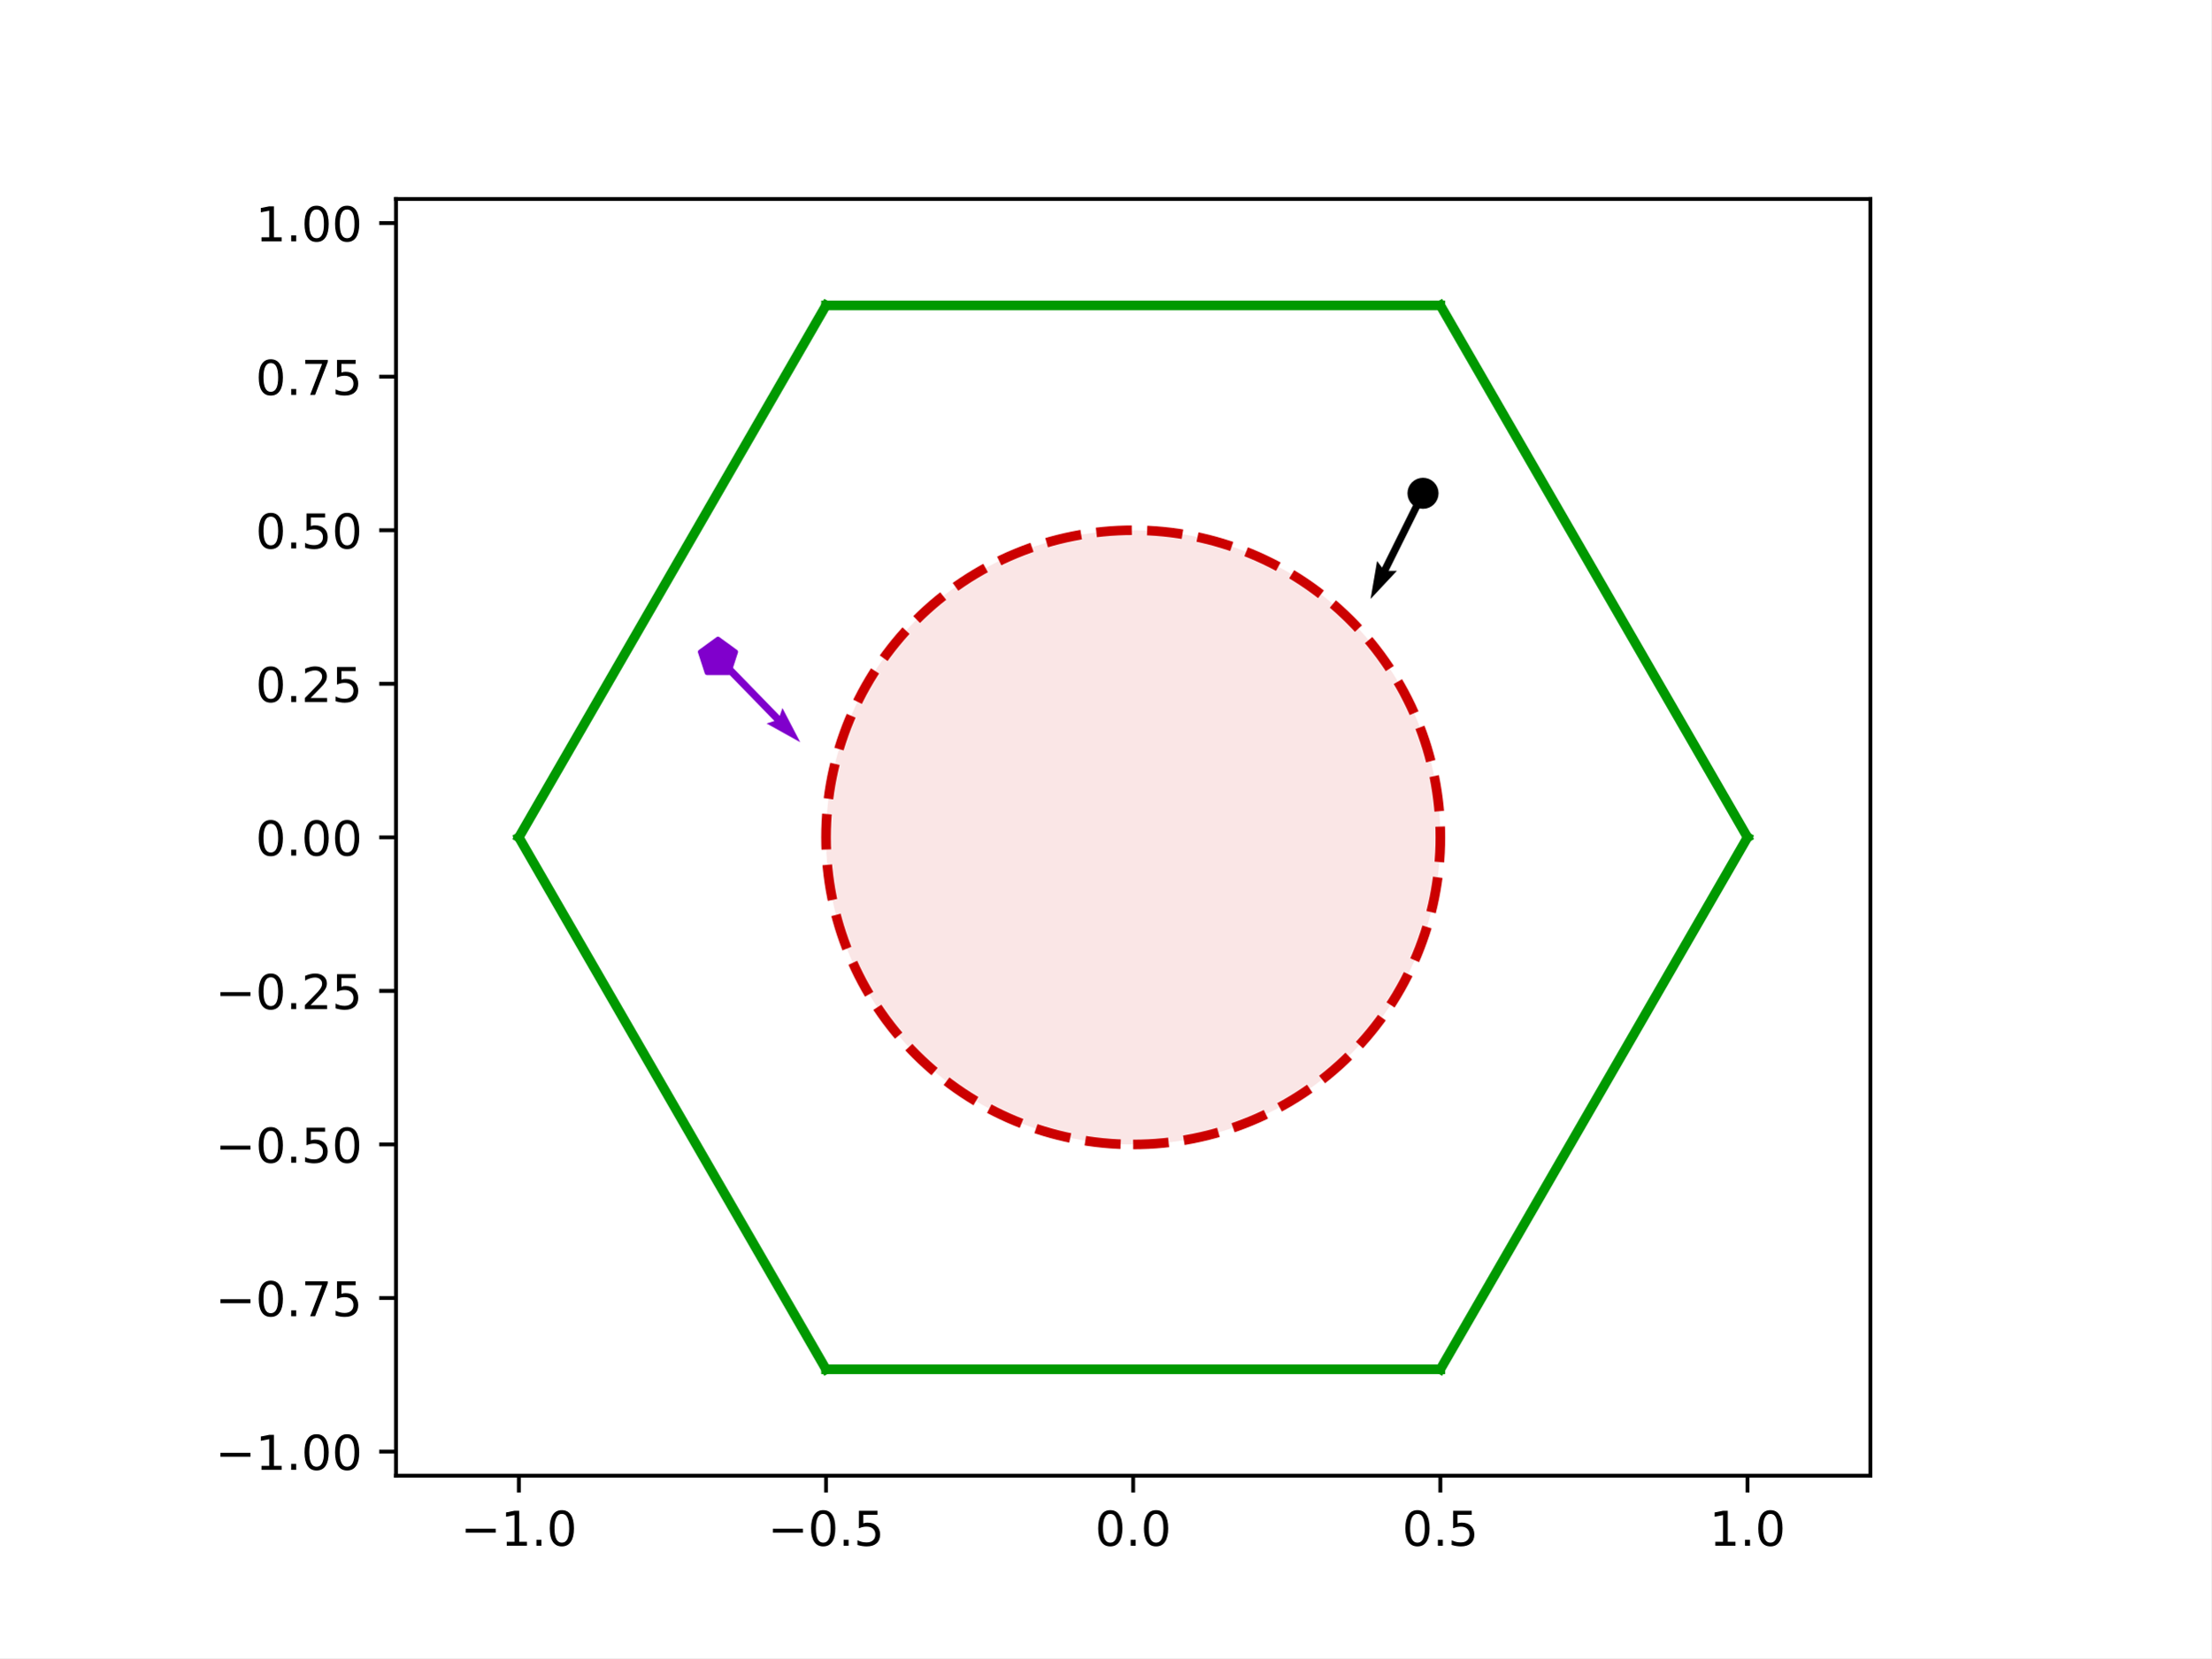
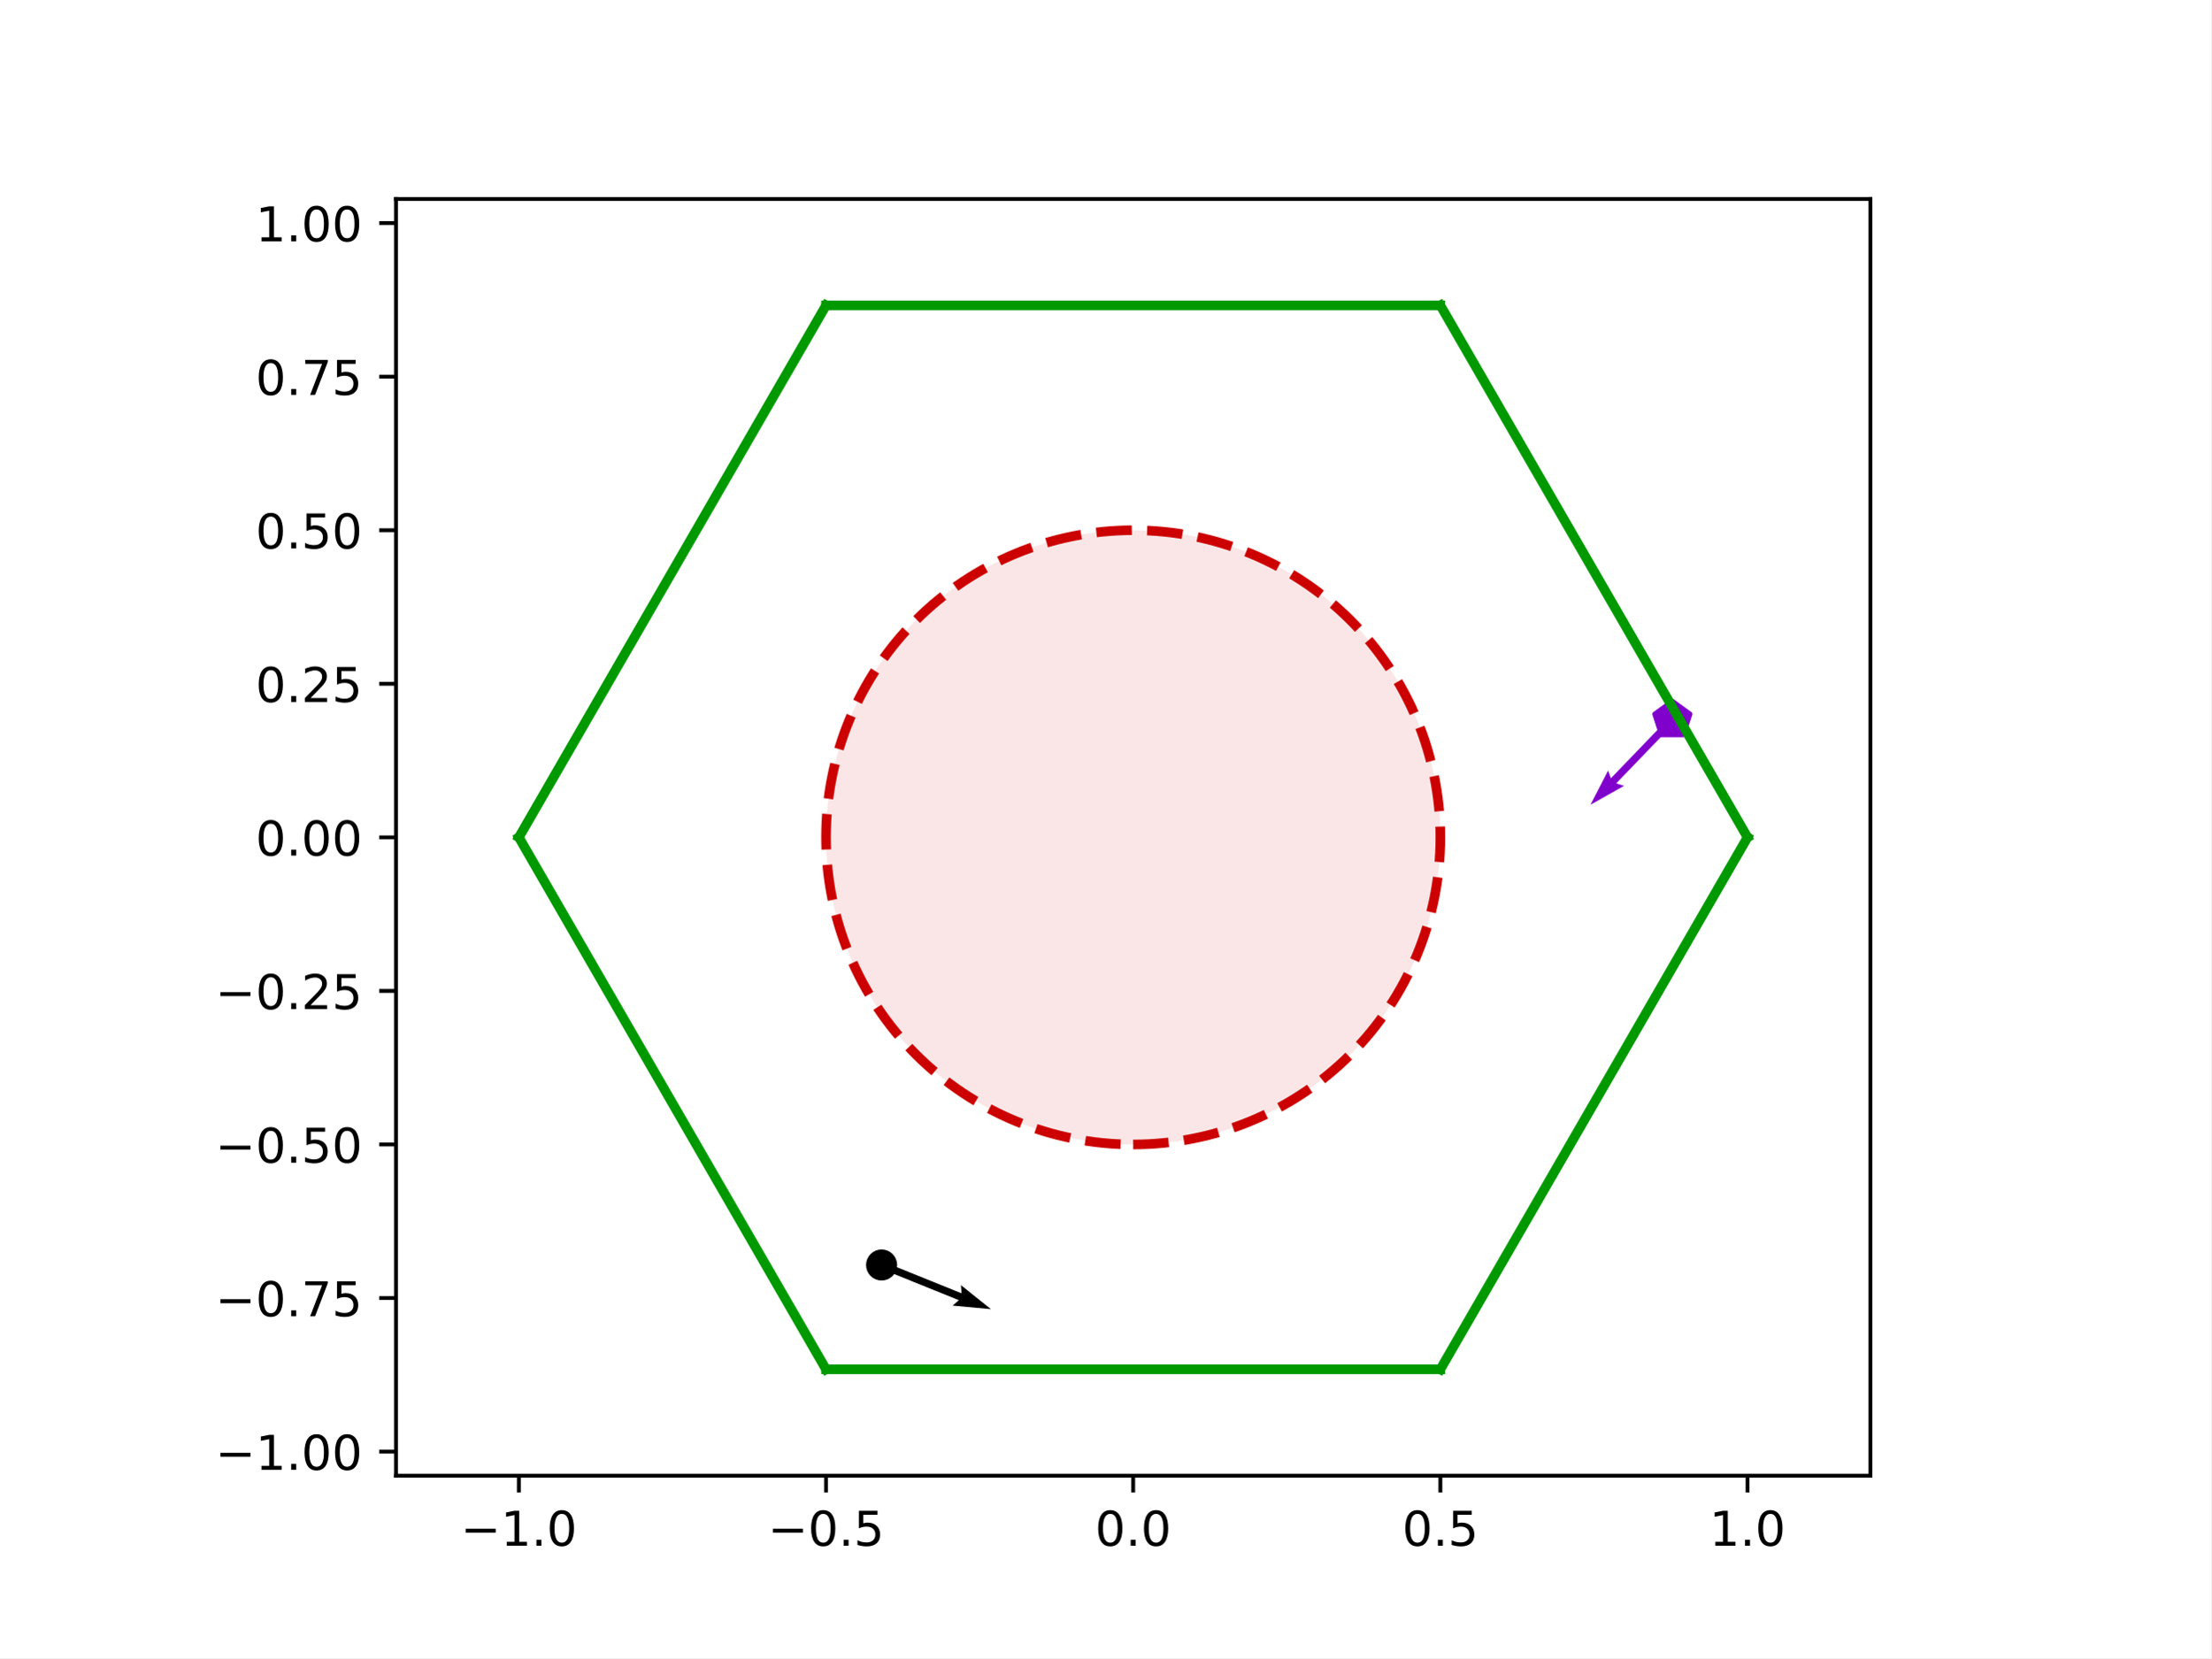
<svg xmlns="http://www.w3.org/2000/svg" xmlns:xlink="http://www.w3.org/1999/xlink" height="345.6pt" version="1.1" viewBox="0 0 460.8 345.6" width="460.8pt">
  <defs>
    <style type="text/css">
*{stroke-linecap:butt;stroke-linejoin:round;}
  </style>
  </defs>
  <g id="figure_1">
    <g id="patch_1">
      <path d="M 0 345.6  L 460.8 345.6  L 460.8 0  L 0 0  z " style="fill:#ffffff;" />
    </g>
    <g id="axes_1">
      <g id="patch_2">
        <path d="M 82.52 307.584  L 389.8 307.584  L 389.8 41.472  L 82.52 41.472  z " style="fill:#ffffff;" />
      </g>
      <g id="PathCollection_1">
        <defs>
-           <path d="M 0 2.739  C 0.726 2.739 1.423 2.45 1.936 1.936  C 2.45 1.423 2.739 0.726 2.739 0  C 2.739 -0.726 2.45 -1.423 1.936 -1.936  C 1.423 -2.45 0.726 -2.739 0 -2.739  C -0.726 -2.739 -1.423 -2.45 -1.936 -1.936  C -2.45 -1.423 -2.739 -0.726 -2.739 0  C -2.739 0.726 -2.45 1.423 -1.936 1.936  C -1.423 2.45 -0.726 2.739 0 2.739  z " id="m484bb4623b" style="stroke:#000000;" />
+           <path d="M 0 2.739  C 0.726 2.739 1.423 2.45 1.936 1.936  C 2.45 1.423 2.739 0.726 2.739 0  C 2.739 -0.726 2.45 -1.423 1.936 -1.936  C 1.423 -2.45 0.726 -2.739 0 -2.739  C -0.726 -2.739 -1.423 -2.45 -1.936 -1.936  C -2.45 -1.423 -2.739 -0.726 -2.739 0  C -2.739 0.726 -2.45 1.423 -1.936 1.936  C -1.423 2.45 -0.726 2.739 0 2.739  z " id="m9cc9366a32" style="stroke:#000000;" />
        </defs>
-         <g clip-path="url(#p5540fce554)">
-           <use style="stroke:#000000;" x="296.561" xlink:href="#m484bb4623b" y="102.813" />
+         <g clip-path="url(#pcdee4e12b1)">
+           <use style="stroke:#000000;" x="183.725" xlink:href="#m9cc9366a32" y="263.667" />
        </g>
      </g>
      <g id="Quiver_1">
-         <path clip-path="url(#p5540fce554)" d="M 297.249 103.155  L 289.398 118.983  L 291.116 118.978  L 285.638 124.836  L 286.987 116.93  L 288.022 118.301  L 295.873 102.472  L 297.249 103.155  " />
+         <path clip-path="url(#pcdee4e12b1)" d="M 184.013 262.955  L 200.395 269.572  L 200.258 267.86  L 206.518 272.874  L 198.532 272.133  L 199.82 270.997  L 183.437 264.379  L 184.013 262.955  " />
      </g>
      <g id="PathCollection_2">
        <defs>
-           <path d="M 0 -3.873  L -3.683 -1.197  L -2.276 3.133  L 2.276 3.133  L 3.683 -1.197  z " id="m05fe48e461" style="stroke:#8000cc;" />
+           <path d="M 0 -3.873  L -3.683 -1.197  L -2.276 3.133  L 2.276 3.133  L 3.683 -1.197  z " id="mdad7cfb981" style="stroke:#8000cc;" />
        </defs>
-         <g clip-path="url(#p5540fce554)">
-           <use style="fill:#8000cc;stroke:#8000cc;" x="149.625" xlink:href="#m05fe48e461" y="137.073" />
+         <g clip-path="url(#pcdee4e12b1)">
+           <use style="fill:#8000cc;stroke:#8000cc;" x="348.527" xlink:href="#mdad7cfb981" y="150.026" />
        </g>
      </g>
      <g id="Quiver_2">
-         <path clip-path="url(#p5540fce554)" d="M 150.176 136.538  L 162.494 149.204  L 163.06 147.582  L 166.764 154.696  L 159.756 150.796  L 161.393 150.275  L 149.074 137.609  L 150.176 136.538  " style="fill:#8000cc;" />
+         <path clip-path="url(#pcdee4e12b1)" d="M 349.08 150.559  L 336.821 163.283  L 338.46 163.795  L 331.471 167.728  L 335.141 160.597  L 335.715 162.217  L 347.973 149.493  L 349.08 150.559  " style="fill:#8000cc;" />
      </g>
      <g id="patch_3">
-         <path clip-path="url(#p5540fce554)" d="M 236.16 238.545  C 253.137 238.545 269.422 231.799 281.427 219.795  C 293.431 207.79 300.177 191.505 300.177 174.528  C 300.177 157.551 293.431 141.266 281.427 129.261  C 269.422 117.257 253.137 110.511 236.16 110.511  C 219.183 110.511 202.898 117.257 190.893 129.261  C 178.889 141.266 172.143 157.551 172.143 174.528  C 172.143 191.505 178.889 207.79 190.893 219.795  C 202.898 231.799 219.183 238.545 236.16 238.545  z " style="fill:#cc0000;fill-opacity:0.1;stroke:#cc0000;stroke-dasharray:7.4,3.2;stroke-dashoffset:0;stroke-linejoin:miter;stroke-width:2;" />
+         <path clip-path="url(#pcdee4e12b1)" d="M 236.16 238.545  C 253.137 238.545 269.422 231.799 281.427 219.795  C 293.431 207.79 300.177 191.505 300.177 174.528  C 300.177 157.551 293.431 141.266 281.427 129.261  C 269.422 117.257 253.137 110.511 236.16 110.511  C 219.183 110.511 202.898 117.257 190.893 129.261  C 178.889 141.266 172.143 157.551 172.143 174.528  C 172.143 191.505 178.889 207.79 190.893 219.795  C 202.898 231.799 219.183 238.545 236.16 238.545  z " style="fill:#cc0000;fill-opacity:0.1;stroke:#cc0000;stroke-dasharray:7.4,3.2;stroke-dashoffset:0;stroke-linejoin:miter;stroke-width:2;" />
      </g>
      <g id="matplotlib.axis_1">
        <g id="xtick_1">
          <g id="line2d_1">
            <defs>
-               <path d="M 0 0  L 0 3.5  " id="m75522f8f8e" style="stroke:#000000;stroke-width:0.8;" />
-             </defs>
-             <g>
-               <use style="stroke:#000000;stroke-width:0.8;" x="108.127" xlink:href="#m75522f8f8e" y="307.584" />
+               <path d="M 0 0  L 0 3.5  " id="mc2e52d1f0d" style="stroke:#000000;stroke-width:0.8;" />
+             </defs>
+             <g>
+               <use style="stroke:#000000;stroke-width:0.8;" x="108.127" xlink:href="#mc2e52d1f0d" y="307.584" />
            </g>
          </g>
          <g id="text_1">
            <defs>
              <path d="M 10.594 35.5  L 73.188 35.5  L 73.188 27.203  L 10.594 27.203  z " id="DejaVuSans-2212" />
              <path d="M 12.406 8.297  L 28.516 8.297  L 28.516 63.922  L 10.984 60.406  L 10.984 69.391  L 28.422 72.906  L 38.281 72.906  L 38.281 8.297  L 54.391 8.297  L 54.391 0  L 12.406 0  z " id="DejaVuSans-31" />
              <path d="M 10.688 12.406  L 21 12.406  L 21 0  L 10.688 0  z " id="DejaVuSans-2e" />
              <path d="M 31.781 66.406  Q 24.172 66.406 20.328 58.906  Q 16.5 51.422 16.5 36.375  Q 16.5 21.391 20.328 13.891  Q 24.172 6.391 31.781 6.391  Q 39.453 6.391 43.281 13.891  Q 47.125 21.391 47.125 36.375  Q 47.125 51.422 43.281 58.906  Q 39.453 66.406 31.781 66.406  z M 31.781 74.219  Q 44.047 74.219 50.516 64.516  Q 56.984 54.828 56.984 36.375  Q 56.984 17.969 50.516 8.266  Q 44.047 -1.422 31.781 -1.422  Q 19.531 -1.422 13.062 8.266  Q 6.594 17.969 6.594 36.375  Q 6.594 54.828 13.062 64.516  Q 19.531 74.219 31.781 74.219  z " id="DejaVuSans-30" />
            </defs>
            <g transform="translate(95.9854 322.1824)scale(0.1 -0.1)">
              <use xlink:href="#DejaVuSans-2212" />
              <use x="83.789" xlink:href="#DejaVuSans-31" />
              <use x="147.412" xlink:href="#DejaVuSans-2e" />
              <use x="179.199" xlink:href="#DejaVuSans-30" />
            </g>
          </g>
        </g>
        <g id="xtick_2">
          <g id="line2d_2">
            <g>
-               <use style="stroke:#000000;stroke-width:0.8;" x="172.143" xlink:href="#m75522f8f8e" y="307.584" />
+               <use style="stroke:#000000;stroke-width:0.8;" x="172.143" xlink:href="#mc2e52d1f0d" y="307.584" />
            </g>
          </g>
          <g id="text_2">
            <defs>
              <path d="M 10.797 72.906  L 49.516 72.906  L 49.516 64.594  L 19.828 64.594  L 19.828 46.734  Q 21.969 47.469 24.109 47.828  Q 26.266 48.188 28.422 48.188  Q 40.625 48.188 47.75 41.5  Q 54.891 34.812 54.891 23.391  Q 54.891 11.625 47.562 5.094  Q 40.234 -1.422 26.906 -1.422  Q 22.312 -1.422 17.547 -0.641  Q 12.797 0.141 7.719 1.703  L 7.719 11.625  Q 12.109 9.234 16.797 8.062  Q 21.484 6.891 26.703 6.891  Q 35.156 6.891 40.078 11.328  Q 45.016 15.766 45.016 23.391  Q 45.016 31 40.078 35.438  Q 35.156 39.891 26.703 39.891  Q 22.75 39.891 18.812 39.016  Q 14.891 38.141 10.797 36.281  z " id="DejaVuSans-35" />
            </defs>
            <g transform="translate(160.002 322.1824)scale(0.1 -0.1)">
              <use xlink:href="#DejaVuSans-2212" />
              <use x="83.789" xlink:href="#DejaVuSans-30" />
              <use x="147.412" xlink:href="#DejaVuSans-2e" />
              <use x="179.199" xlink:href="#DejaVuSans-35" />
            </g>
          </g>
        </g>
        <g id="xtick_3">
          <g id="line2d_3">
            <g>
-               <use style="stroke:#000000;stroke-width:0.8;" x="236.16" xlink:href="#m75522f8f8e" y="307.584" />
+               <use style="stroke:#000000;stroke-width:0.8;" x="236.16" xlink:href="#mc2e52d1f0d" y="307.584" />
            </g>
          </g>
          <g id="text_3">
            <g transform="translate(228.2084 322.1824)scale(0.1 -0.1)">
              <use xlink:href="#DejaVuSans-30" />
              <use x="63.623" xlink:href="#DejaVuSans-2e" />
              <use x="95.41" xlink:href="#DejaVuSans-30" />
            </g>
          </g>
        </g>
        <g id="xtick_4">
          <g id="line2d_4">
            <g>
-               <use style="stroke:#000000;stroke-width:0.8;" x="300.177" xlink:href="#m75522f8f8e" y="307.584" />
+               <use style="stroke:#000000;stroke-width:0.8;" x="300.177" xlink:href="#mc2e52d1f0d" y="307.584" />
            </g>
          </g>
          <g id="text_4">
            <g transform="translate(292.225 322.1824)scale(0.1 -0.1)">
              <use xlink:href="#DejaVuSans-30" />
              <use x="63.623" xlink:href="#DejaVuSans-2e" />
              <use x="95.41" xlink:href="#DejaVuSans-35" />
            </g>
          </g>
        </g>
        <g id="xtick_5">
          <g id="line2d_5">
            <g>
-               <use style="stroke:#000000;stroke-width:0.8;" x="364.193" xlink:href="#m75522f8f8e" y="307.584" />
+               <use style="stroke:#000000;stroke-width:0.8;" x="364.193" xlink:href="#mc2e52d1f0d" y="307.584" />
            </g>
          </g>
          <g id="text_5">
            <g transform="translate(356.2416 322.1824)scale(0.1 -0.1)">
              <use xlink:href="#DejaVuSans-31" />
              <use x="63.623" xlink:href="#DejaVuSans-2e" />
              <use x="95.41" xlink:href="#DejaVuSans-30" />
            </g>
          </g>
        </g>
      </g>
      <g id="matplotlib.axis_2">
        <g id="ytick_1">
          <g id="line2d_6">
            <defs>
-               <path d="M 0 0  L -3.5 0  " id="meab8b92c61" style="stroke:#000000;stroke-width:0.8;" />
-             </defs>
-             <g>
-               <use style="stroke:#000000;stroke-width:0.8;" x="82.52" xlink:href="#meab8b92c61" y="302.561" />
+               <path d="M 0 0  L -3.5 0  " id="m07129cc581" style="stroke:#000000;stroke-width:0.8;" />
+             </defs>
+             <g>
+               <use style="stroke:#000000;stroke-width:0.8;" x="82.52" xlink:href="#m07129cc581" y="302.561" />
            </g>
          </g>
          <g id="text_6">
            <g transform="translate(44.87485 306.3604)scale(0.1 -0.1)">
              <use xlink:href="#DejaVuSans-2212" />
              <use x="83.789" xlink:href="#DejaVuSans-31" />
              <use x="147.412" xlink:href="#DejaVuSans-2e" />
              <use x="179.199" xlink:href="#DejaVuSans-30" />
              <use x="242.822" xlink:href="#DejaVuSans-30" />
            </g>
          </g>
        </g>
        <g id="ytick_2">
          <g id="line2d_7">
            <g>
-               <use style="stroke:#000000;stroke-width:0.8;" x="82.52" xlink:href="#meab8b92c61" y="270.553" />
+               <use style="stroke:#000000;stroke-width:0.8;" x="82.52" xlink:href="#m07129cc581" y="270.553" />
            </g>
          </g>
          <g id="text_7">
            <defs>
              <path d="M 8.203 72.906  L 55.078 72.906  L 55.078 68.703  L 28.609 0  L 18.312 0  L 43.219 64.594  L 8.203 64.594  z " id="DejaVuSans-37" />
            </defs>
            <g transform="translate(44.87485 274.3521)scale(0.1 -0.1)">
              <use xlink:href="#DejaVuSans-2212" />
              <use x="83.789" xlink:href="#DejaVuSans-30" />
              <use x="147.412" xlink:href="#DejaVuSans-2e" />
              <use x="179.199" xlink:href="#DejaVuSans-37" />
              <use x="242.822" xlink:href="#DejaVuSans-35" />
            </g>
          </g>
        </g>
        <g id="ytick_3">
          <g id="line2d_8">
            <g>
-               <use style="stroke:#000000;stroke-width:0.8;" x="82.52" xlink:href="#meab8b92c61" y="238.545" />
+               <use style="stroke:#000000;stroke-width:0.8;" x="82.52" xlink:href="#m07129cc581" y="238.545" />
            </g>
          </g>
          <g id="text_8">
            <g transform="translate(44.87485 242.3438)scale(0.1 -0.1)">
              <use xlink:href="#DejaVuSans-2212" />
              <use x="83.789" xlink:href="#DejaVuSans-30" />
              <use x="147.412" xlink:href="#DejaVuSans-2e" />
              <use x="179.199" xlink:href="#DejaVuSans-35" />
              <use x="242.822" xlink:href="#DejaVuSans-30" />
            </g>
          </g>
        </g>
        <g id="ytick_4">
          <g id="line2d_9">
            <g>
-               <use style="stroke:#000000;stroke-width:0.8;" x="82.52" xlink:href="#meab8b92c61" y="206.536" />
+               <use style="stroke:#000000;stroke-width:0.8;" x="82.52" xlink:href="#m07129cc581" y="206.536" />
            </g>
          </g>
          <g id="text_9">
            <defs>
              <path d="M 19.188 8.297  L 53.609 8.297  L 53.609 0  L 7.328 0  L 7.328 8.297  Q 12.938 14.109 22.625 23.891  Q 32.328 33.688 34.812 36.531  Q 39.547 41.844 41.422 45.531  Q 43.312 49.219 43.312 52.781  Q 43.312 58.594 39.234 62.25  Q 35.156 65.922 28.609 65.922  Q 23.969 65.922 18.812 64.312  Q 13.672 62.703 7.812 59.422  L 7.812 69.391  Q 13.766 71.781 18.938 73  Q 24.125 74.219 28.422 74.219  Q 39.75 74.219 46.484 68.547  Q 53.219 62.891 53.219 53.422  Q 53.219 48.922 51.531 44.891  Q 49.859 40.875 45.406 35.406  Q 44.188 33.984 37.641 27.219  Q 31.109 20.453 19.188 8.297  z " id="DejaVuSans-32" />
            </defs>
            <g transform="translate(44.87485 210.3355)scale(0.1 -0.1)">
              <use xlink:href="#DejaVuSans-2212" />
              <use x="83.789" xlink:href="#DejaVuSans-30" />
              <use x="147.412" xlink:href="#DejaVuSans-2e" />
              <use x="179.199" xlink:href="#DejaVuSans-32" />
              <use x="242.822" xlink:href="#DejaVuSans-35" />
            </g>
          </g>
        </g>
        <g id="ytick_5">
          <g id="line2d_10">
            <g>
-               <use style="stroke:#000000;stroke-width:0.8;" x="82.52" xlink:href="#meab8b92c61" y="174.528" />
+               <use style="stroke:#000000;stroke-width:0.8;" x="82.52" xlink:href="#m07129cc581" y="174.528" />
            </g>
          </g>
          <g id="text_10">
            <g transform="translate(53.25454 178.3272)scale(0.1 -0.1)">
              <use xlink:href="#DejaVuSans-30" />
              <use x="63.623" xlink:href="#DejaVuSans-2e" />
              <use x="95.41" xlink:href="#DejaVuSans-30" />
              <use x="159.033" xlink:href="#DejaVuSans-30" />
            </g>
          </g>
        </g>
        <g id="ytick_6">
          <g id="line2d_11">
            <g>
-               <use style="stroke:#000000;stroke-width:0.8;" x="82.52" xlink:href="#meab8b92c61" y="142.52" />
+               <use style="stroke:#000000;stroke-width:0.8;" x="82.52" xlink:href="#m07129cc581" y="142.52" />
            </g>
          </g>
          <g id="text_11">
            <g transform="translate(53.25454 146.3189)scale(0.1 -0.1)">
              <use xlink:href="#DejaVuSans-30" />
              <use x="63.623" xlink:href="#DejaVuSans-2e" />
              <use x="95.41" xlink:href="#DejaVuSans-32" />
              <use x="159.033" xlink:href="#DejaVuSans-35" />
            </g>
          </g>
        </g>
        <g id="ytick_7">
          <g id="line2d_12">
            <g>
-               <use style="stroke:#000000;stroke-width:0.8;" x="82.52" xlink:href="#meab8b92c61" y="110.511" />
+               <use style="stroke:#000000;stroke-width:0.8;" x="82.52" xlink:href="#m07129cc581" y="110.511" />
            </g>
          </g>
          <g id="text_12">
            <g transform="translate(53.25454 114.3106)scale(0.1 -0.1)">
              <use xlink:href="#DejaVuSans-30" />
              <use x="63.623" xlink:href="#DejaVuSans-2e" />
              <use x="95.41" xlink:href="#DejaVuSans-35" />
              <use x="159.033" xlink:href="#DejaVuSans-30" />
            </g>
          </g>
        </g>
        <g id="ytick_8">
          <g id="line2d_13">
            <g>
-               <use style="stroke:#000000;stroke-width:0.8;" x="82.52" xlink:href="#meab8b92c61" y="78.503" />
+               <use style="stroke:#000000;stroke-width:0.8;" x="82.52" xlink:href="#m07129cc581" y="78.503" />
            </g>
          </g>
          <g id="text_13">
            <g transform="translate(53.25454 82.30232)scale(0.1 -0.1)">
              <use xlink:href="#DejaVuSans-30" />
              <use x="63.623" xlink:href="#DejaVuSans-2e" />
              <use x="95.41" xlink:href="#DejaVuSans-37" />
              <use x="159.033" xlink:href="#DejaVuSans-35" />
            </g>
          </g>
        </g>
        <g id="ytick_9">
          <g id="line2d_14">
            <g>
-               <use style="stroke:#000000;stroke-width:0.8;" x="82.52" xlink:href="#meab8b92c61" y="46.495" />
+               <use style="stroke:#000000;stroke-width:0.8;" x="82.52" xlink:href="#m07129cc581" y="46.495" />
            </g>
          </g>
          <g id="text_14">
            <g transform="translate(53.25454 50.29402)scale(0.1 -0.1)">
              <use xlink:href="#DejaVuSans-31" />
              <use x="63.623" xlink:href="#DejaVuSans-2e" />
              <use x="95.41" xlink:href="#DejaVuSans-30" />
              <use x="159.033" xlink:href="#DejaVuSans-30" />
            </g>
          </g>
        </g>
      </g>
      <g id="line2d_15">
-         <path clip-path="url(#p5540fce554)" d="M 300.177 63.648  L 172.143 63.648  " style="fill:none;stroke:#009900;stroke-linecap:square;stroke-width:2;" />
+         <path clip-path="url(#pcdee4e12b1)" d="M 300.177 63.648  L 172.143 63.648  " style="fill:none;stroke:#009900;stroke-linecap:square;stroke-width:2;" />
      </g>
      <g id="line2d_16">
-         <path clip-path="url(#p5540fce554)" d="M 172.143 63.648  L 108.127 174.528  " style="fill:none;stroke:#009900;stroke-linecap:square;stroke-width:2;" />
+         <path clip-path="url(#pcdee4e12b1)" d="M 172.143 63.648  L 108.127 174.528  " style="fill:none;stroke:#009900;stroke-linecap:square;stroke-width:2;" />
      </g>
      <g id="line2d_17">
-         <path clip-path="url(#p5540fce554)" d="M 108.127 174.528  L 172.143 285.408  " style="fill:none;stroke:#009900;stroke-linecap:square;stroke-width:2;" />
+         <path clip-path="url(#pcdee4e12b1)" d="M 108.127 174.528  L 172.143 285.408  " style="fill:none;stroke:#009900;stroke-linecap:square;stroke-width:2;" />
      </g>
      <g id="line2d_18">
-         <path clip-path="url(#p5540fce554)" d="M 172.143 285.408  L 300.177 285.408  " style="fill:none;stroke:#009900;stroke-linecap:square;stroke-width:2;" />
+         <path clip-path="url(#pcdee4e12b1)" d="M 172.143 285.408  L 300.177 285.408  " style="fill:none;stroke:#009900;stroke-linecap:square;stroke-width:2;" />
      </g>
      <g id="line2d_19">
-         <path clip-path="url(#p5540fce554)" d="M 300.177 285.408  L 364.193 174.528  " style="fill:none;stroke:#009900;stroke-linecap:square;stroke-width:2;" />
+         <path clip-path="url(#pcdee4e12b1)" d="M 300.177 285.408  L 364.193 174.528  " style="fill:none;stroke:#009900;stroke-linecap:square;stroke-width:2;" />
      </g>
      <g id="line2d_20">
-         <path clip-path="url(#p5540fce554)" d="M 364.193 174.528  L 300.177 63.648  " style="fill:none;stroke:#009900;stroke-linecap:square;stroke-width:2;" />
+         <path clip-path="url(#pcdee4e12b1)" d="M 364.193 174.528  L 300.177 63.648  " style="fill:none;stroke:#009900;stroke-linecap:square;stroke-width:2;" />
      </g>
      <g id="patch_4">
        <path d="M 82.52 307.584  L 82.52 41.472  " style="fill:none;stroke:#000000;stroke-linecap:square;stroke-linejoin:miter;stroke-width:0.8;" />
      </g>
      <g id="patch_5">
        <path d="M 389.8 307.584  L 389.8 41.472  " style="fill:none;stroke:#000000;stroke-linecap:square;stroke-linejoin:miter;stroke-width:0.8;" />
      </g>
      <g id="patch_6">
        <path d="M 82.52 307.584  L 389.8 307.584  " style="fill:none;stroke:#000000;stroke-linecap:square;stroke-linejoin:miter;stroke-width:0.8;" />
      </g>
      <g id="patch_7">
        <path d="M 82.52 41.472  L 389.8 41.472  " style="fill:none;stroke:#000000;stroke-linecap:square;stroke-linejoin:miter;stroke-width:0.8;" />
      </g>
    </g>
  </g>
  <defs>
-     <clipPath id="p5540fce554">
+     <clipPath id="pcdee4e12b1">
      <rect height="266.112" width="307.28" x="82.52" y="41.472" />
    </clipPath>
  </defs>
</svg>
